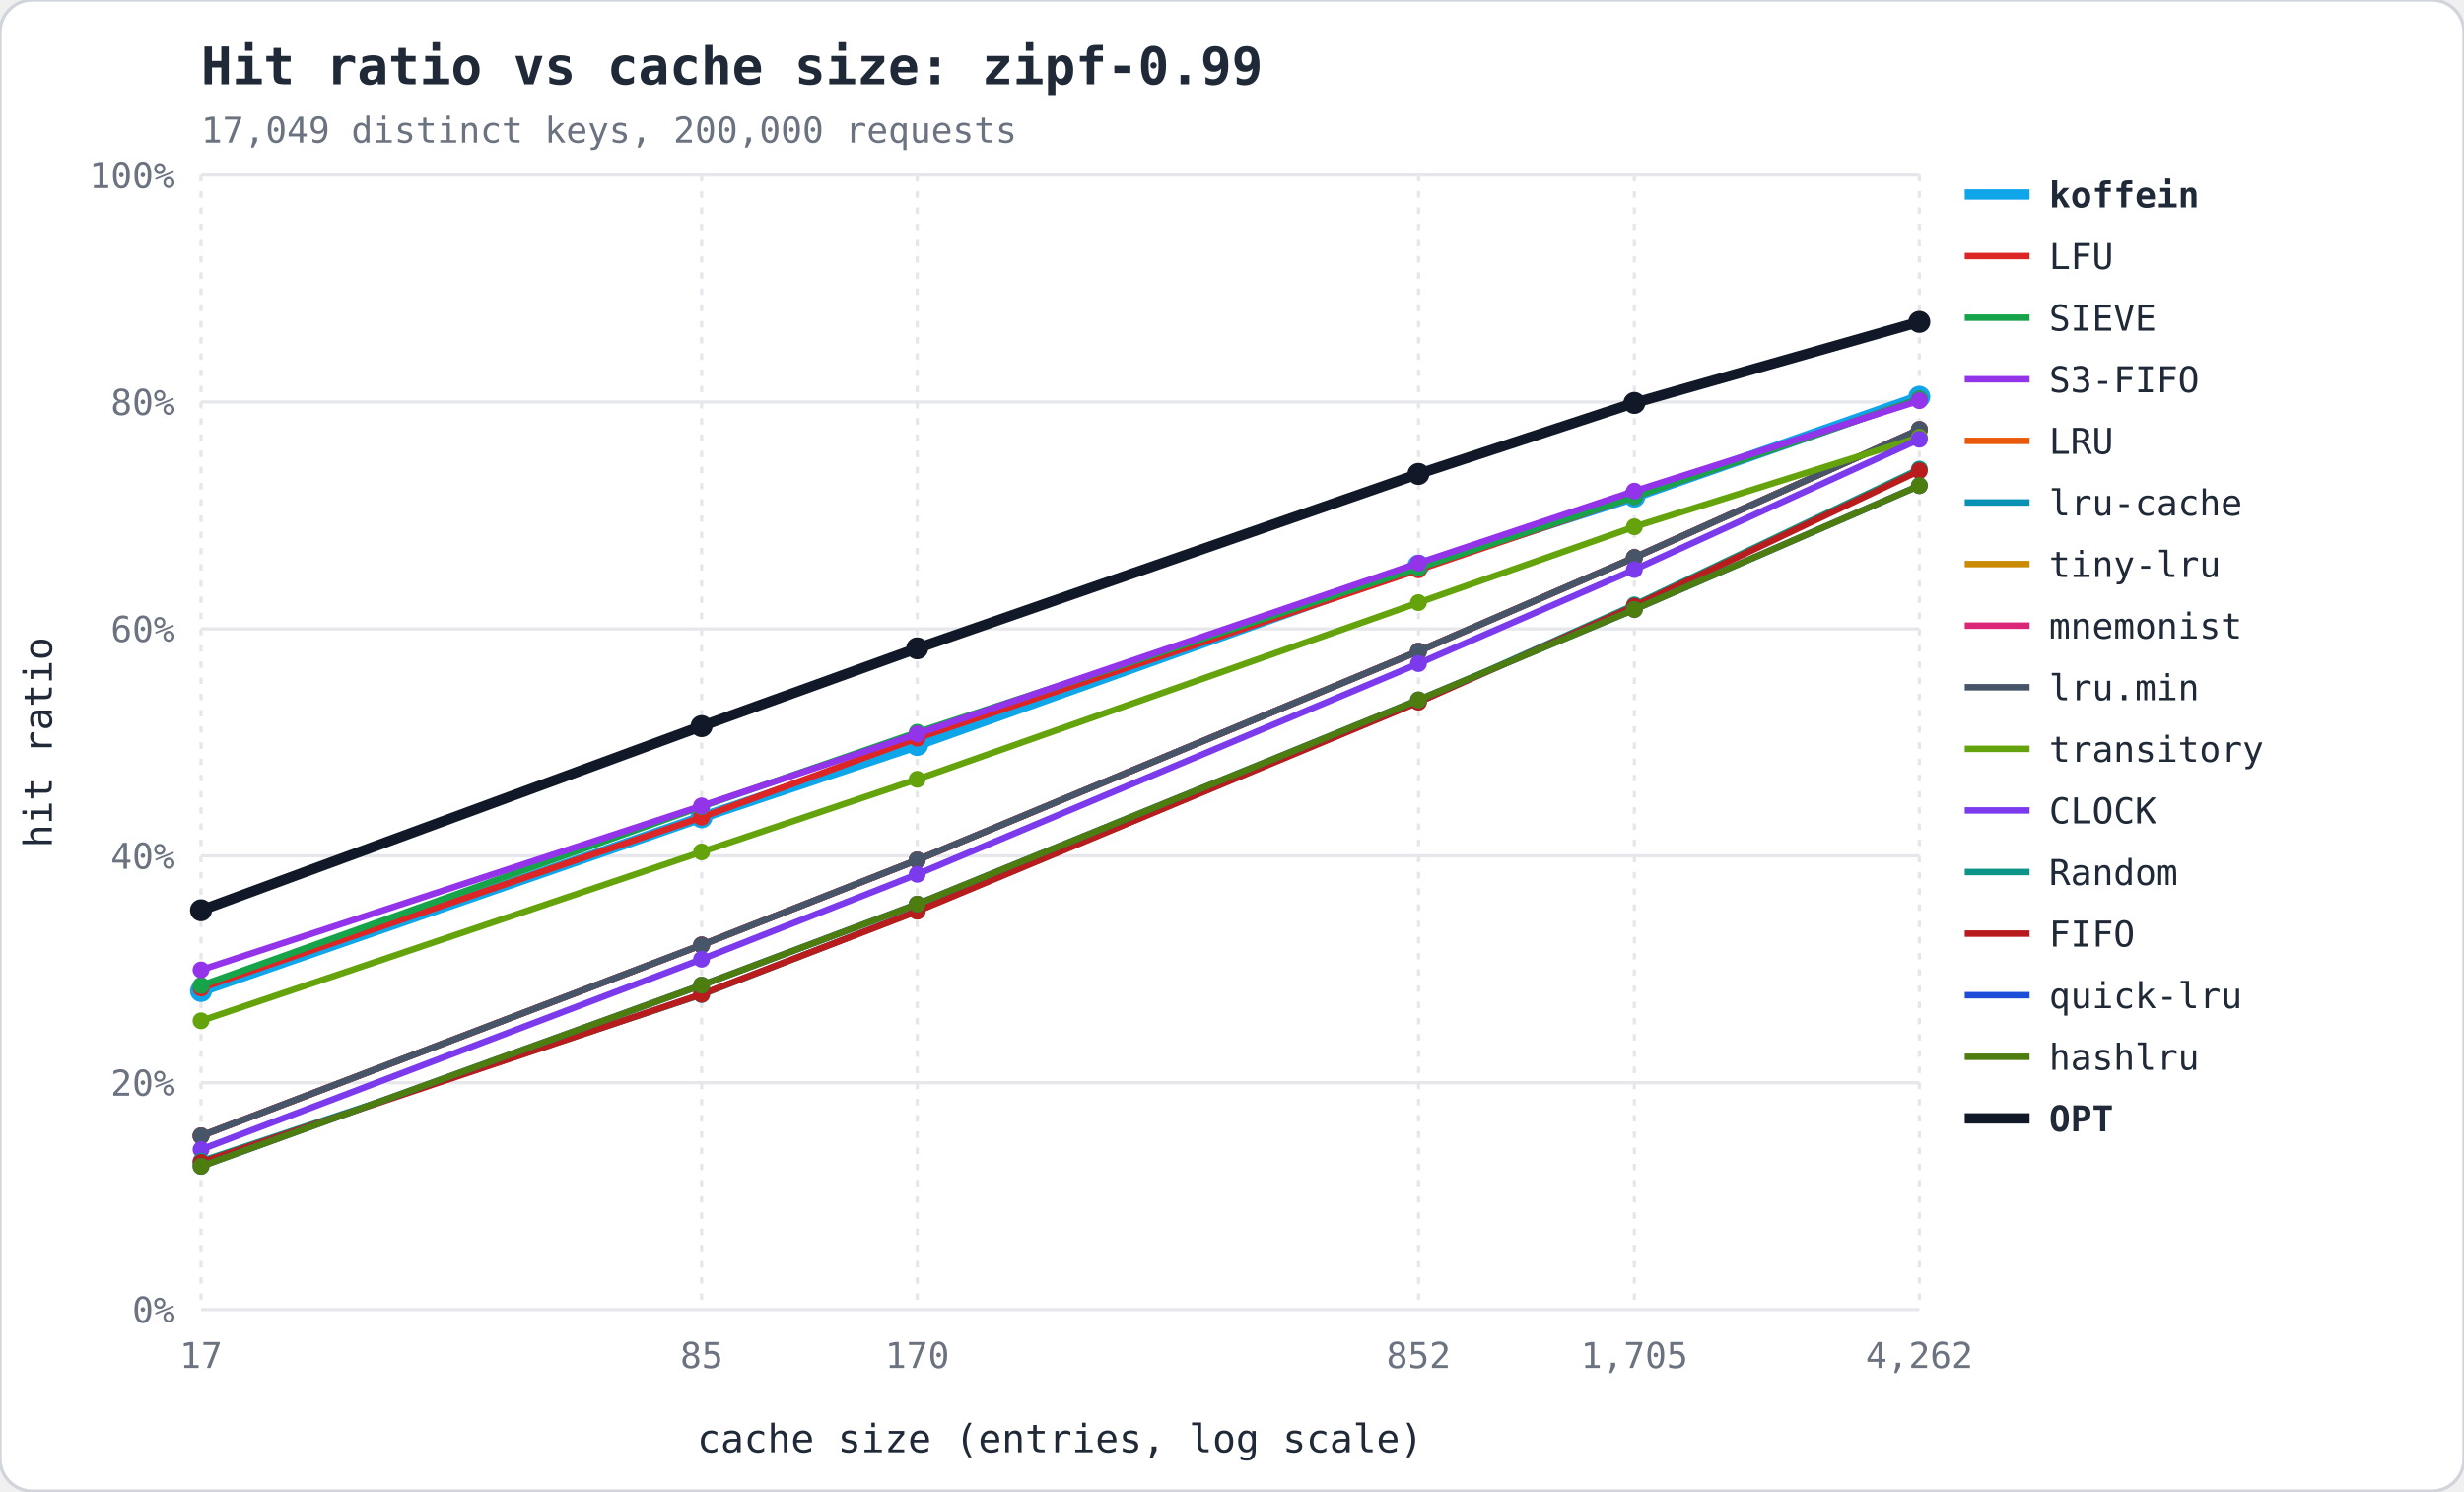
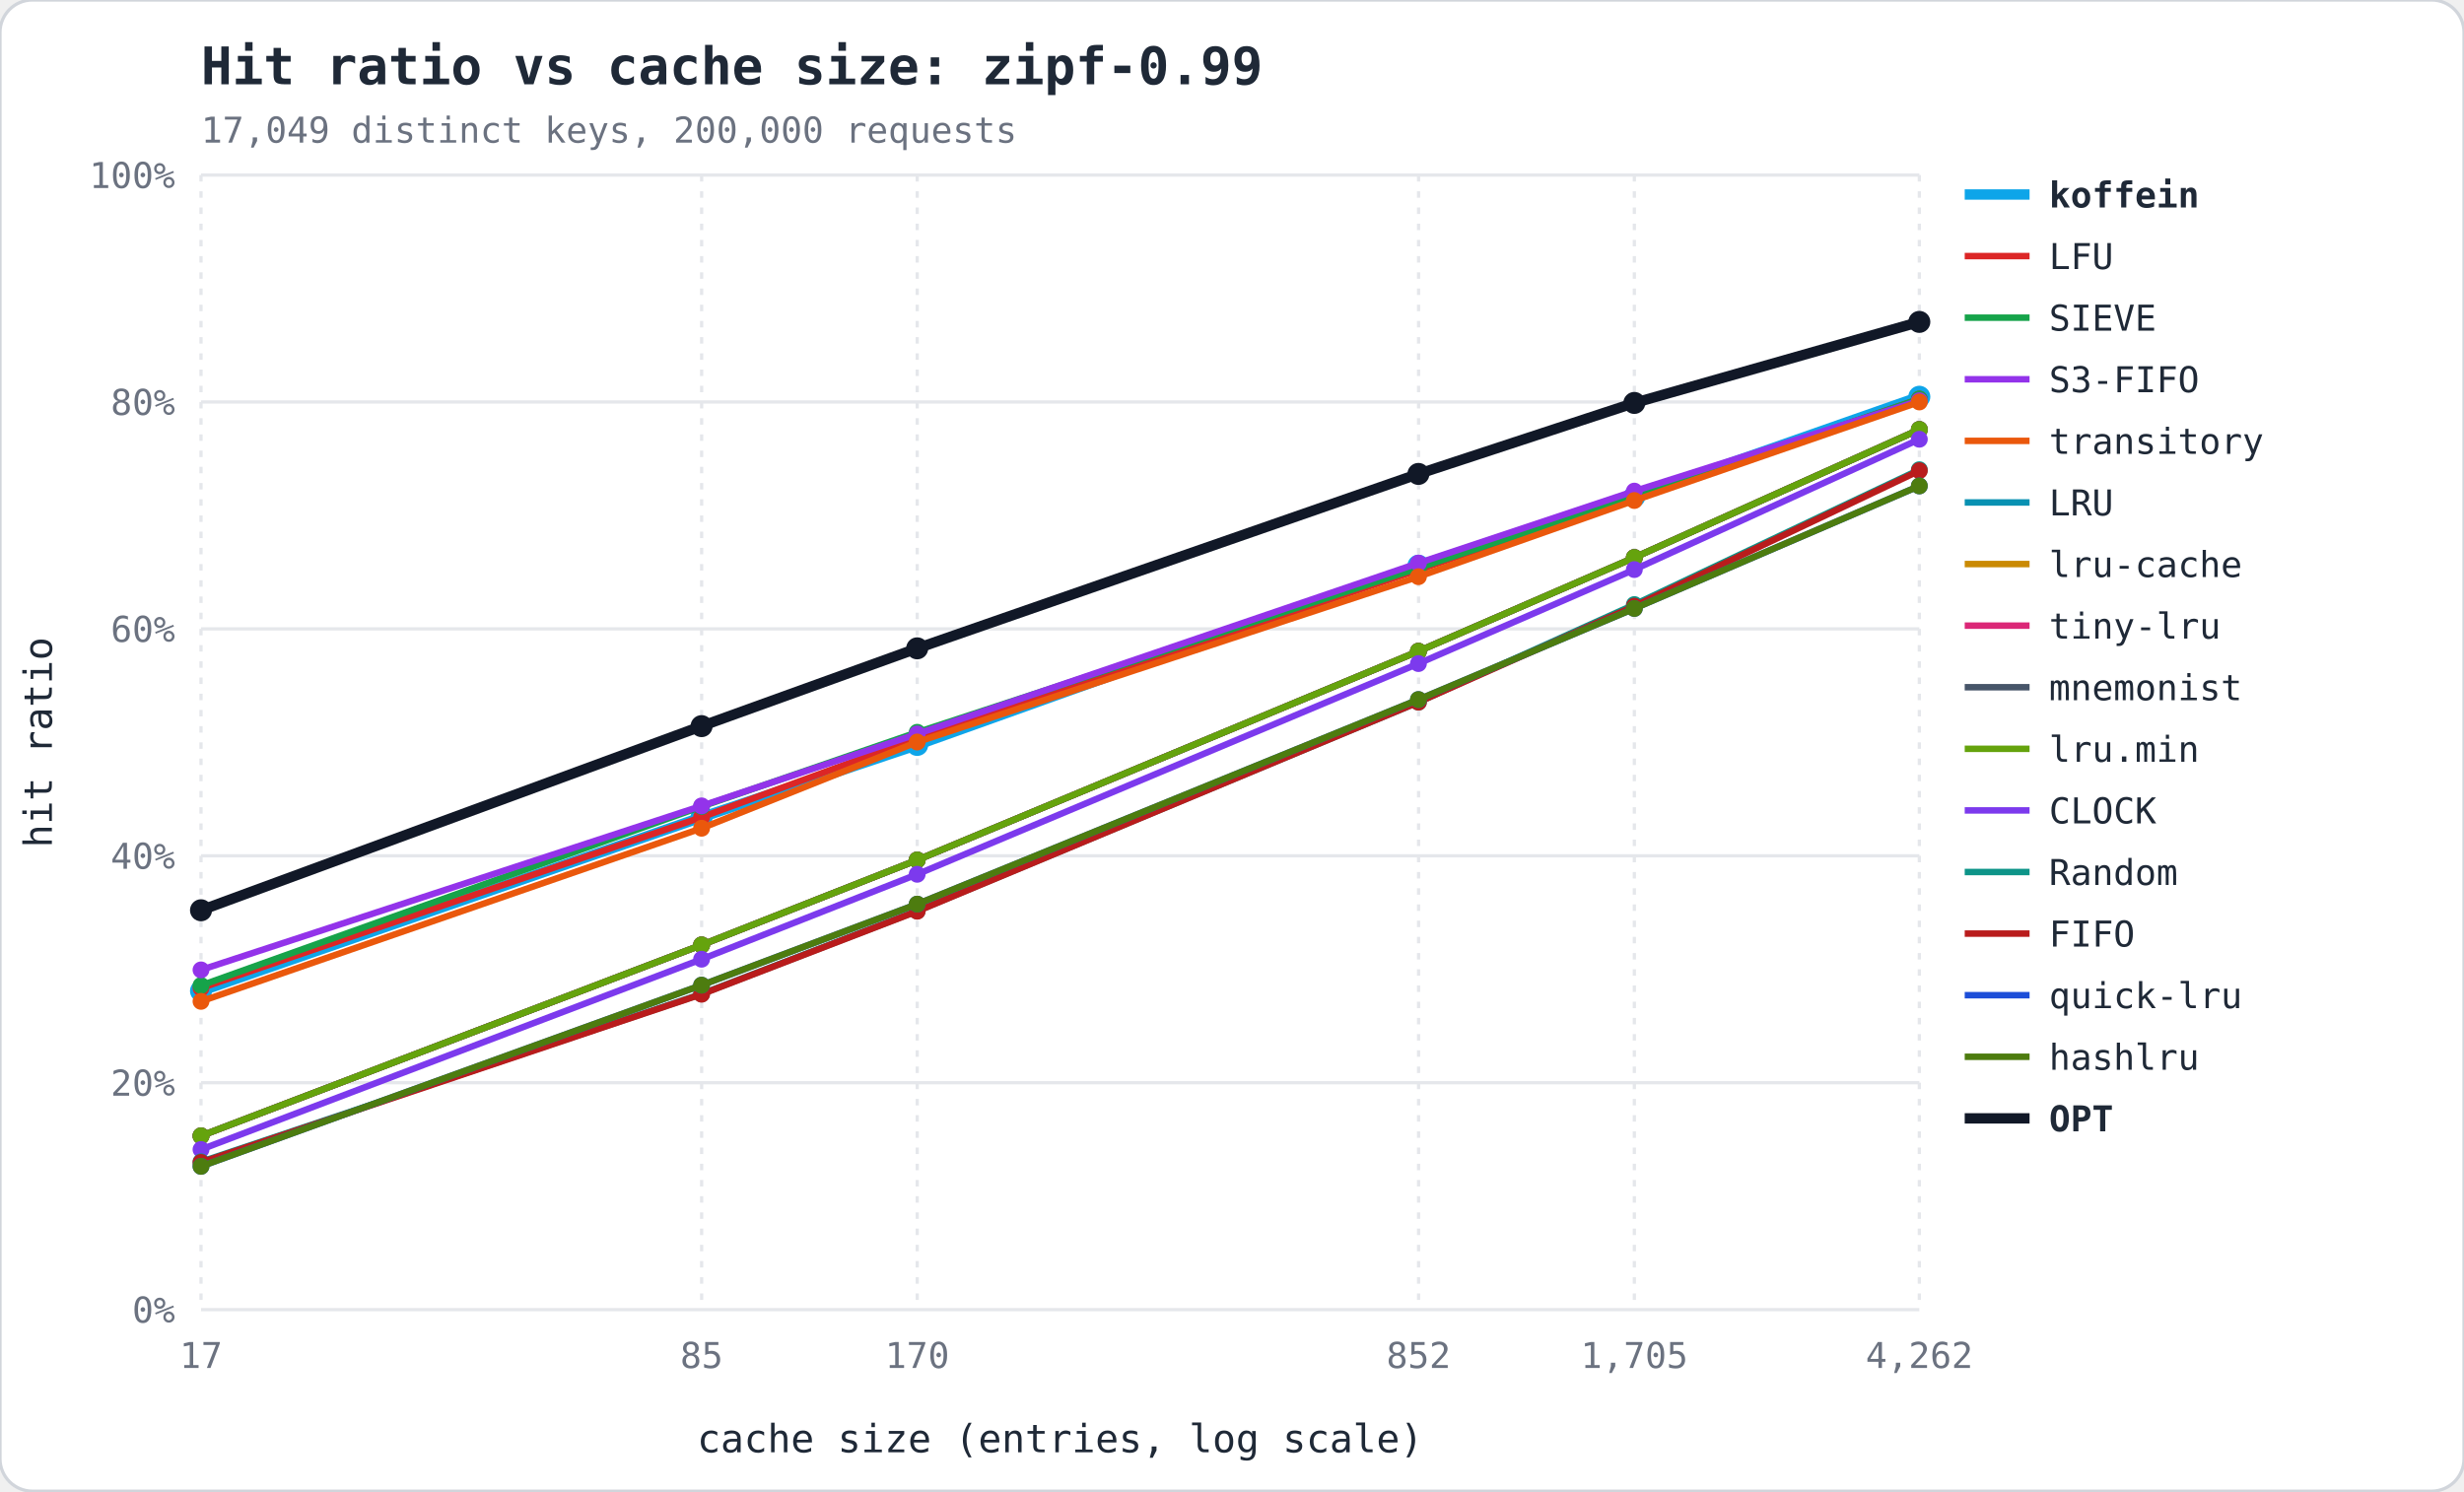
<svg xmlns="http://www.w3.org/2000/svg" viewBox="0 0 760 460" width="760" height="460" role="img">
  <rect x="0" y="0" width="760" height="460" rx="10" fill="#ffffff" stroke="#d1d5db" />
  <text x="62" y="26" font-family="ui-monospace,monospace" font-size="16" font-weight="700" fill="#1f2937">Hit ratio vs cache size: zipf-0.99</text>
  <text x="62" y="44" font-family="ui-monospace,monospace" font-size="11" fill="#6b7280">17,049 distinct keys, 200,000 requests</text>
  <line x1="62" y1="404" x2="592" y2="404" stroke="#e5e7eb" />
  <text x="54" y="408" text-anchor="end" font-family="ui-monospace,monospace" font-size="11" fill="#6b7280">0%</text>
  <line x1="62" y1="334" x2="592" y2="334" stroke="#e5e7eb" />
  <text x="54" y="338" text-anchor="end" font-family="ui-monospace,monospace" font-size="11" fill="#6b7280">20%</text>
  <line x1="62" y1="264" x2="592" y2="264" stroke="#e5e7eb" />
  <text x="54" y="268" text-anchor="end" font-family="ui-monospace,monospace" font-size="11" fill="#6b7280">40%</text>
  <line x1="62" y1="194" x2="592" y2="194" stroke="#e5e7eb" />
  <text x="54" y="198" text-anchor="end" font-family="ui-monospace,monospace" font-size="11" fill="#6b7280">60%</text>
  <line x1="62" y1="124" x2="592" y2="124" stroke="#e5e7eb" />
  <text x="54" y="128" text-anchor="end" font-family="ui-monospace,monospace" font-size="11" fill="#6b7280">80%</text>
  <line x1="62" y1="54" x2="592" y2="54" stroke="#e5e7eb" />
  <text x="54" y="58" text-anchor="end" font-family="ui-monospace,monospace" font-size="11" fill="#6b7280">100%</text>
  <line x1="62" y1="54" x2="62" y2="404" stroke="#e5e7eb" stroke-dasharray="2,3" />
  <text x="62" y="422" text-anchor="middle" font-family="ui-monospace,monospace" font-size="11" fill="#6b7280">17</text>
  <line x1="216.41" y1="54" x2="216.41" y2="404" stroke="#e5e7eb" stroke-dasharray="2,3" />
  <text x="216.41" y="422" text-anchor="middle" font-family="ui-monospace,monospace" font-size="11" fill="#6b7280">85</text>
  <line x1="282.91" y1="54" x2="282.91" y2="404" stroke="#e5e7eb" stroke-dasharray="2,3" />
  <text x="282.91" y="422" text-anchor="middle" font-family="ui-monospace,monospace" font-size="11" fill="#6b7280">170</text>
  <line x1="437.545" y1="54" x2="437.545" y2="404" stroke="#e5e7eb" stroke-dasharray="2,3" />
  <text x="437.545" y="422" text-anchor="middle" font-family="ui-monospace,monospace" font-size="11" fill="#6b7280">852</text>
  <line x1="504.102" y1="54" x2="504.102" y2="404" stroke="#e5e7eb" stroke-dasharray="2,3" />
  <text x="504.102" y="422" text-anchor="middle" font-family="ui-monospace,monospace" font-size="11" fill="#6b7280">1,705</text>
  <line x1="592" y1="54" x2="592" y2="404" stroke="#e5e7eb" stroke-dasharray="2,3" />
  <text x="592" y="422" text-anchor="middle" font-family="ui-monospace,monospace" font-size="11" fill="#6b7280">4,262</text>
  <text x="327" y="448" text-anchor="middle" font-family="ui-monospace,monospace" font-size="12" fill="#1f2937">cache size (entries, log scale)</text>
  <text x="16" y="229" text-anchor="middle" font-family="ui-monospace,monospace" font-size="12" fill="#1f2937" transform="rotate(-90 16 229)">hit ratio</text>
  <polyline points="62.0,305.7 216.4,252.1 282.9,229.8 437.5,174.5 504.1,153.2 592.0,122.4" fill="none" stroke="#0ea5e9" stroke-width="3.2" stroke-linejoin="round" />
  <circle cx="62.0" cy="305.7" r="3.4" fill="#0ea5e9" />
  <circle cx="216.4" cy="252.1" r="3.4" fill="#0ea5e9" />
  <circle cx="282.9" cy="229.8" r="3.4" fill="#0ea5e9" />
  <circle cx="437.5" cy="174.5" r="3.4" fill="#0ea5e9" />
  <circle cx="504.1" cy="153.2" r="3.4" fill="#0ea5e9" />
  <circle cx="592.0" cy="122.4" r="3.4" fill="#0ea5e9" />
  <line x1="606" y1="60" x2="626" y2="60" stroke="#0ea5e9" stroke-width="3.2" />
  <text x="632" y="64" font-family="ui-monospace,monospace" font-size="11" font-weight="700" fill="#1f2937">koffein</text>
  <polyline points="62.0,304.8 216.4,252.1 282.9,227.7 437.5,175.8 504.1,153.2 592.0,123.1" fill="none" stroke="#dc2626" stroke-width="2" stroke-linejoin="round" />
  <circle cx="62.0" cy="304.8" r="2.6" fill="#dc2626" />
  <circle cx="216.4" cy="252.1" r="2.6" fill="#dc2626" />
  <circle cx="282.9" cy="227.7" r="2.6" fill="#dc2626" />
  <circle cx="437.5" cy="175.8" r="2.6" fill="#dc2626" />
  <circle cx="504.1" cy="153.2" r="2.6" fill="#dc2626" />
  <circle cx="592.0" cy="123.1" r="2.6" fill="#dc2626" />
  <line x1="606" y1="79" x2="626" y2="79" stroke="#dc2626" stroke-width="2" />
  <text x="632" y="83" font-family="ui-monospace,monospace" font-size="11" font-weight="400" fill="#1f2937">LFU</text>
  <polyline points="62.0,304.0 216.4,248.8 282.9,225.9 437.5,175.2 504.1,153.2 592.0,123.1" fill="none" stroke="#16a34a" stroke-width="2" stroke-linejoin="round" />
  <circle cx="62.0" cy="304.0" r="2.6" fill="#16a34a" />
  <circle cx="216.4" cy="248.8" r="2.6" fill="#16a34a" />
  <circle cx="282.9" cy="225.9" r="2.6" fill="#16a34a" />
  <circle cx="437.5" cy="175.2" r="2.6" fill="#16a34a" />
  <circle cx="504.1" cy="153.2" r="2.6" fill="#16a34a" />
  <circle cx="592.0" cy="123.1" r="2.6" fill="#16a34a" />
  <line x1="606" y1="98" x2="626" y2="98" stroke="#16a34a" stroke-width="2" />
  <text x="632" y="102" font-family="ui-monospace,monospace" font-size="11" font-weight="400" fill="#1f2937">SIEVE</text>
  <polyline points="62.0,299.2 216.4,248.6 282.9,226.4 437.5,173.7 504.1,151.5 592.0,123.6" fill="none" stroke="#9333ea" stroke-width="2" stroke-linejoin="round" />
  <circle cx="62.0" cy="299.2" r="2.6" fill="#9333ea" />
  <circle cx="216.4" cy="248.6" r="2.6" fill="#9333ea" />
  <circle cx="282.9" cy="226.4" r="2.6" fill="#9333ea" />
  <circle cx="437.5" cy="173.7" r="2.6" fill="#9333ea" />
  <circle cx="504.1" cy="151.5" r="2.6" fill="#9333ea" />
  <circle cx="592.0" cy="123.6" r="2.6" fill="#9333ea" />
  <line x1="606" y1="117" x2="626" y2="117" stroke="#9333ea" stroke-width="2" />
  <text x="632" y="121" font-family="ui-monospace,monospace" font-size="11" font-weight="400" fill="#1f2937">S3-FIFO</text>
-   <polyline points="62.0,350.4 216.4,291.5 282.9,265.3 437.5,200.9 504.1,172.0 592.0,132.5" fill="none" stroke="#ea580c" stroke-width="2" stroke-linejoin="round" />
-   <circle cx="62.0" cy="350.4" r="2.6" fill="#ea580c" />
-   <circle cx="216.4" cy="291.5" r="2.6" fill="#ea580c" />
-   <circle cx="282.9" cy="265.3" r="2.6" fill="#ea580c" />
-   <circle cx="437.5" cy="200.9" r="2.6" fill="#ea580c" />
-   <circle cx="504.1" cy="172.0" r="2.6" fill="#ea580c" />
-   <circle cx="592.0" cy="132.5" r="2.6" fill="#ea580c" />
+   <polyline points="62.0,308.9 216.4,255.5 282.9,228.9 437.5,177.9 504.1,154.4 592.0,124.0" fill="none" stroke="#ea580c" stroke-width="2" stroke-linejoin="round" />
+   <circle cx="62.0" cy="308.9" r="2.6" fill="#ea580c" />
+   <circle cx="216.4" cy="255.5" r="2.6" fill="#ea580c" />
+   <circle cx="282.9" cy="228.9" r="2.6" fill="#ea580c" />
+   <circle cx="437.5" cy="177.9" r="2.6" fill="#ea580c" />
+   <circle cx="504.1" cy="154.4" r="2.6" fill="#ea580c" />
+   <circle cx="592.0" cy="124.0" r="2.6" fill="#ea580c" />
  <line x1="606" y1="136" x2="626" y2="136" stroke="#ea580c" stroke-width="2" />
-   <text x="632" y="140" font-family="ui-monospace,monospace" font-size="11" font-weight="400" fill="#1f2937">LRU</text>
+   <text x="632" y="140" font-family="ui-monospace,monospace" font-size="11" font-weight="400" fill="#1f2937">transitory</text>
  <polyline points="62.0,350.4 216.4,291.5 282.9,265.3 437.5,200.9 504.1,172.0 592.0,132.5" fill="none" stroke="#0891b2" stroke-width="2" stroke-linejoin="round" />
  <circle cx="62.0" cy="350.4" r="2.6" fill="#0891b2" />
  <circle cx="216.4" cy="291.5" r="2.6" fill="#0891b2" />
  <circle cx="282.9" cy="265.3" r="2.6" fill="#0891b2" />
  <circle cx="437.5" cy="200.9" r="2.6" fill="#0891b2" />
  <circle cx="504.1" cy="172.0" r="2.6" fill="#0891b2" />
  <circle cx="592.0" cy="132.5" r="2.6" fill="#0891b2" />
  <line x1="606" y1="155" x2="626" y2="155" stroke="#0891b2" stroke-width="2" />
-   <text x="632" y="159" font-family="ui-monospace,monospace" font-size="11" font-weight="400" fill="#1f2937">lru-cache</text>
+   <text x="632" y="159" font-family="ui-monospace,monospace" font-size="11" font-weight="400" fill="#1f2937">LRU</text>
  <polyline points="62.0,350.4 216.4,291.5 282.9,265.3 437.5,200.9 504.1,172.0 592.0,132.5" fill="none" stroke="#ca8a04" stroke-width="2" stroke-linejoin="round" />
  <circle cx="62.0" cy="350.4" r="2.6" fill="#ca8a04" />
  <circle cx="216.4" cy="291.5" r="2.6" fill="#ca8a04" />
  <circle cx="282.9" cy="265.3" r="2.6" fill="#ca8a04" />
  <circle cx="437.5" cy="200.9" r="2.6" fill="#ca8a04" />
  <circle cx="504.1" cy="172.0" r="2.6" fill="#ca8a04" />
  <circle cx="592.0" cy="132.5" r="2.6" fill="#ca8a04" />
  <line x1="606" y1="174" x2="626" y2="174" stroke="#ca8a04" stroke-width="2" />
-   <text x="632" y="178" font-family="ui-monospace,monospace" font-size="11" font-weight="400" fill="#1f2937">tiny-lru</text>
+   <text x="632" y="178" font-family="ui-monospace,monospace" font-size="11" font-weight="400" fill="#1f2937">lru-cache</text>
  <polyline points="62.0,350.4 216.4,291.5 282.9,265.3 437.5,200.9 504.1,172.0 592.0,132.5" fill="none" stroke="#db2777" stroke-width="2" stroke-linejoin="round" />
  <circle cx="62.0" cy="350.4" r="2.6" fill="#db2777" />
  <circle cx="216.4" cy="291.5" r="2.6" fill="#db2777" />
  <circle cx="282.9" cy="265.3" r="2.6" fill="#db2777" />
  <circle cx="437.5" cy="200.9" r="2.6" fill="#db2777" />
  <circle cx="504.1" cy="172.0" r="2.6" fill="#db2777" />
  <circle cx="592.0" cy="132.5" r="2.6" fill="#db2777" />
  <line x1="606" y1="193" x2="626" y2="193" stroke="#db2777" stroke-width="2" />
-   <text x="632" y="197" font-family="ui-monospace,monospace" font-size="11" font-weight="400" fill="#1f2937">mnemonist</text>
+   <text x="632" y="197" font-family="ui-monospace,monospace" font-size="11" font-weight="400" fill="#1f2937">tiny-lru</text>
  <polyline points="62.0,350.4 216.4,291.5 282.9,265.3 437.5,200.9 504.1,172.0 592.0,132.5" fill="none" stroke="#475569" stroke-width="2" stroke-linejoin="round" />
  <circle cx="62.0" cy="350.4" r="2.6" fill="#475569" />
  <circle cx="216.4" cy="291.5" r="2.6" fill="#475569" />
  <circle cx="282.9" cy="265.3" r="2.6" fill="#475569" />
  <circle cx="437.5" cy="200.9" r="2.6" fill="#475569" />
  <circle cx="504.1" cy="172.0" r="2.6" fill="#475569" />
  <circle cx="592.0" cy="132.5" r="2.6" fill="#475569" />
  <line x1="606" y1="212" x2="626" y2="212" stroke="#475569" stroke-width="2" />
-   <text x="632" y="216" font-family="ui-monospace,monospace" font-size="11" font-weight="400" fill="#1f2937">lru.min</text>
-   <polyline points="62.0,314.9 216.4,262.8 282.9,240.4 437.5,185.9 504.1,162.5 592.0,134.9" fill="none" stroke="#65a30d" stroke-width="2" stroke-linejoin="round" />
-   <circle cx="62.0" cy="314.9" r="2.6" fill="#65a30d" />
-   <circle cx="216.4" cy="262.8" r="2.6" fill="#65a30d" />
-   <circle cx="282.9" cy="240.4" r="2.6" fill="#65a30d" />
-   <circle cx="437.5" cy="185.9" r="2.6" fill="#65a30d" />
-   <circle cx="504.1" cy="162.5" r="2.6" fill="#65a30d" />
-   <circle cx="592.0" cy="134.9" r="2.6" fill="#65a30d" />
+   <text x="632" y="216" font-family="ui-monospace,monospace" font-size="11" font-weight="400" fill="#1f2937">mnemonist</text>
+   <polyline points="62.0,350.4 216.4,291.5 282.9,265.3 437.5,200.9 504.1,172.0 592.0,132.5" fill="none" stroke="#65a30d" stroke-width="2" stroke-linejoin="round" />
+   <circle cx="62.0" cy="350.4" r="2.6" fill="#65a30d" />
+   <circle cx="216.4" cy="291.5" r="2.6" fill="#65a30d" />
+   <circle cx="282.9" cy="265.3" r="2.6" fill="#65a30d" />
+   <circle cx="437.5" cy="200.9" r="2.6" fill="#65a30d" />
+   <circle cx="504.1" cy="172.0" r="2.6" fill="#65a30d" />
+   <circle cx="592.0" cy="132.5" r="2.6" fill="#65a30d" />
  <line x1="606" y1="231" x2="626" y2="231" stroke="#65a30d" stroke-width="2" />
-   <text x="632" y="235" font-family="ui-monospace,monospace" font-size="11" font-weight="400" fill="#1f2937">transitory</text>
+   <text x="632" y="235" font-family="ui-monospace,monospace" font-size="11" font-weight="400" fill="#1f2937">lru.min</text>
  <polyline points="62.0,354.6 216.4,295.9 282.9,269.7 437.5,204.7 504.1,175.7 592.0,135.5" fill="none" stroke="#7c3aed" stroke-width="2" stroke-linejoin="round" />
  <circle cx="62.0" cy="354.6" r="2.6" fill="#7c3aed" />
  <circle cx="216.4" cy="295.9" r="2.6" fill="#7c3aed" />
  <circle cx="282.9" cy="269.7" r="2.6" fill="#7c3aed" />
  <circle cx="437.5" cy="204.7" r="2.6" fill="#7c3aed" />
  <circle cx="504.1" cy="175.7" r="2.6" fill="#7c3aed" />
  <circle cx="592.0" cy="135.5" r="2.6" fill="#7c3aed" />
  <line x1="606" y1="250" x2="626" y2="250" stroke="#7c3aed" stroke-width="2" />
  <text x="632" y="254" font-family="ui-monospace,monospace" font-size="11" font-weight="400" fill="#1f2937">CLOCK</text>
-   <polyline points="62.0,358.2 216.4,306.8 282.9,281.0 437.5,216.5 504.1,186.6 592.0,144.7" fill="none" stroke="#0d9488" stroke-width="2" stroke-linejoin="round" />
-   <circle cx="62.0" cy="358.2" r="2.6" fill="#0d9488" />
-   <circle cx="216.4" cy="306.8" r="2.6" fill="#0d9488" />
+   <polyline points="62.0,358.4 216.4,306.6 282.9,281.0 437.5,216.6 504.1,186.5 592.0,144.9" fill="none" stroke="#0d9488" stroke-width="2" stroke-linejoin="round" />
+   <circle cx="62.0" cy="358.4" r="2.6" fill="#0d9488" />
+   <circle cx="216.4" cy="306.6" r="2.6" fill="#0d9488" />
  <circle cx="282.9" cy="281.0" r="2.6" fill="#0d9488" />
-   <circle cx="437.5" cy="216.5" r="2.6" fill="#0d9488" />
-   <circle cx="504.1" cy="186.6" r="2.6" fill="#0d9488" />
-   <circle cx="592.0" cy="144.7" r="2.6" fill="#0d9488" />
+   <circle cx="437.5" cy="216.6" r="2.6" fill="#0d9488" />
+   <circle cx="504.1" cy="186.5" r="2.6" fill="#0d9488" />
+   <circle cx="592.0" cy="144.9" r="2.6" fill="#0d9488" />
  <line x1="606" y1="269" x2="626" y2="269" stroke="#0d9488" stroke-width="2" />
  <text x="632" y="273" font-family="ui-monospace,monospace" font-size="11" font-weight="400" fill="#1f2937">Random</text>
  <polyline points="62.0,358.6 216.4,306.7 282.9,281.1 437.5,216.6 504.1,187.0 592.0,145.2" fill="none" stroke="#b91c1c" stroke-width="2" stroke-linejoin="round" />
  <circle cx="62.0" cy="358.6" r="2.6" fill="#b91c1c" />
  <circle cx="216.4" cy="306.7" r="2.6" fill="#b91c1c" />
  <circle cx="282.9" cy="281.1" r="2.6" fill="#b91c1c" />
  <circle cx="437.5" cy="216.6" r="2.6" fill="#b91c1c" />
  <circle cx="504.1" cy="187.0" r="2.6" fill="#b91c1c" />
  <circle cx="592.0" cy="145.2" r="2.6" fill="#b91c1c" />
  <line x1="606" y1="288" x2="626" y2="288" stroke="#b91c1c" stroke-width="2" />
  <text x="632" y="292" font-family="ui-monospace,monospace" font-size="11" font-weight="400" fill="#1f2937">FIFO</text>
-   <polyline points="62.0,359.8 216.4,303.9 282.9,278.9 437.5,215.9 504.1,188.0 592.0,149.8" fill="none" stroke="#1d4ed8" stroke-width="2" stroke-linejoin="round" />
+   <polyline points="62.0,359.8 216.4,303.9 282.9,278.9 437.5,215.8 504.1,187.7 592.0,149.9" fill="none" stroke="#1d4ed8" stroke-width="2" stroke-linejoin="round" />
  <circle cx="62.0" cy="359.8" r="2.6" fill="#1d4ed8" />
  <circle cx="216.4" cy="303.9" r="2.6" fill="#1d4ed8" />
  <circle cx="282.9" cy="278.9" r="2.6" fill="#1d4ed8" />
-   <circle cx="437.5" cy="215.9" r="2.6" fill="#1d4ed8" />
-   <circle cx="504.1" cy="188.0" r="2.6" fill="#1d4ed8" />
-   <circle cx="592.0" cy="149.8" r="2.6" fill="#1d4ed8" />
+   <circle cx="437.5" cy="215.8" r="2.6" fill="#1d4ed8" />
+   <circle cx="504.1" cy="187.7" r="2.6" fill="#1d4ed8" />
+   <circle cx="592.0" cy="149.9" r="2.6" fill="#1d4ed8" />
  <line x1="606" y1="307" x2="626" y2="307" stroke="#1d4ed8" stroke-width="2" />
  <text x="632" y="311" font-family="ui-monospace,monospace" font-size="11" font-weight="400" fill="#1f2937">quick-lru</text>
-   <polyline points="62.0,359.8 216.4,303.9 282.9,278.9 437.5,215.9 504.1,188.0 592.0,149.8" fill="none" stroke="#4d7c0f" stroke-width="2" stroke-linejoin="round" />
+   <polyline points="62.0,359.8 216.4,303.9 282.9,278.9 437.5,215.8 504.1,187.7 592.0,149.9" fill="none" stroke="#4d7c0f" stroke-width="2" stroke-linejoin="round" />
  <circle cx="62.0" cy="359.8" r="2.6" fill="#4d7c0f" />
  <circle cx="216.4" cy="303.9" r="2.6" fill="#4d7c0f" />
  <circle cx="282.9" cy="278.9" r="2.6" fill="#4d7c0f" />
-   <circle cx="437.5" cy="215.9" r="2.6" fill="#4d7c0f" />
-   <circle cx="504.1" cy="188.0" r="2.6" fill="#4d7c0f" />
-   <circle cx="592.0" cy="149.8" r="2.6" fill="#4d7c0f" />
+   <circle cx="437.5" cy="215.8" r="2.6" fill="#4d7c0f" />
+   <circle cx="504.1" cy="187.7" r="2.6" fill="#4d7c0f" />
+   <circle cx="592.0" cy="149.9" r="2.6" fill="#4d7c0f" />
  <line x1="606" y1="326" x2="626" y2="326" stroke="#4d7c0f" stroke-width="2" />
  <text x="632" y="330" font-family="ui-monospace,monospace" font-size="11" font-weight="400" fill="#1f2937">hashlru</text>
  <polyline points="62.0,280.8 216.4,224.0 282.9,200.0 437.5,146.2 504.1,124.3 592.0,99.3" fill="none" stroke="#111827" stroke-width="3.2" stroke-linejoin="round" />
  <circle cx="62.0" cy="280.8" r="3.4" fill="#111827" />
  <circle cx="216.4" cy="224.0" r="3.4" fill="#111827" />
  <circle cx="282.9" cy="200.0" r="3.4" fill="#111827" />
  <circle cx="437.5" cy="146.2" r="3.4" fill="#111827" />
  <circle cx="504.1" cy="124.3" r="3.4" fill="#111827" />
  <circle cx="592.0" cy="99.3" r="3.4" fill="#111827" />
  <line x1="606" y1="345" x2="626" y2="345" stroke="#111827" stroke-width="3.2" />
  <text x="632" y="349" font-family="ui-monospace,monospace" font-size="11" font-weight="700" fill="#1f2937">OPT</text>
</svg>
